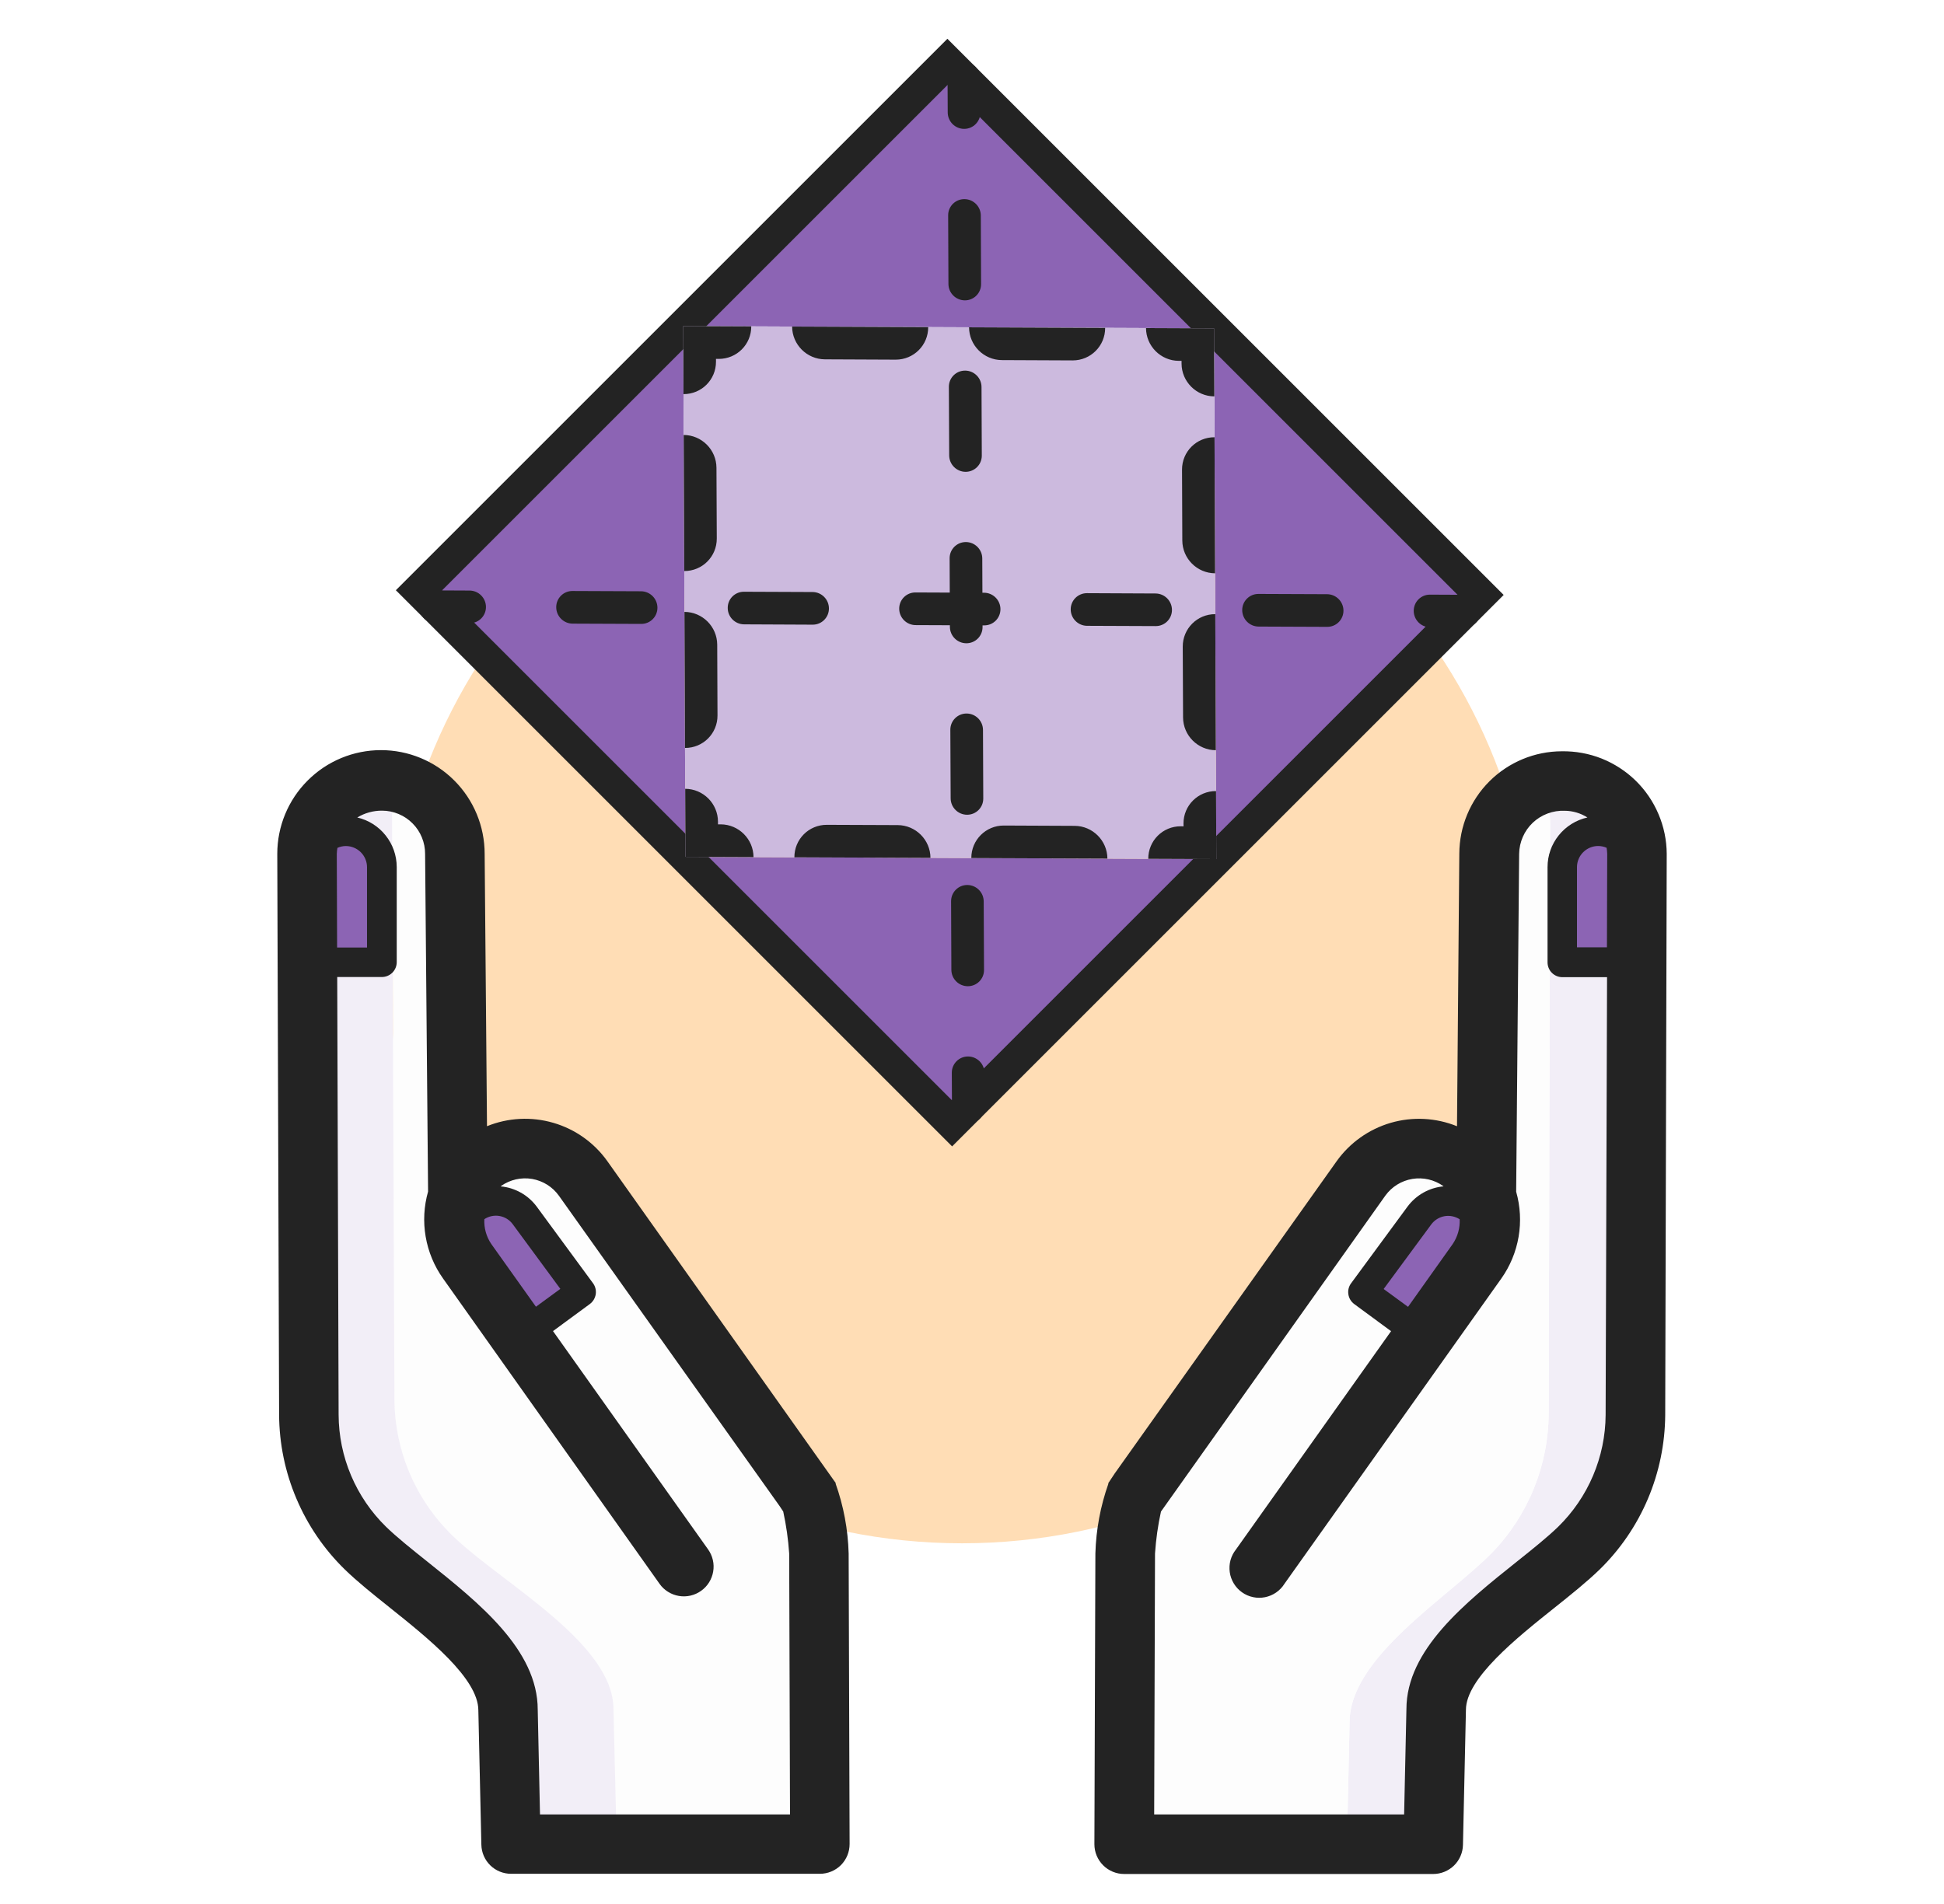
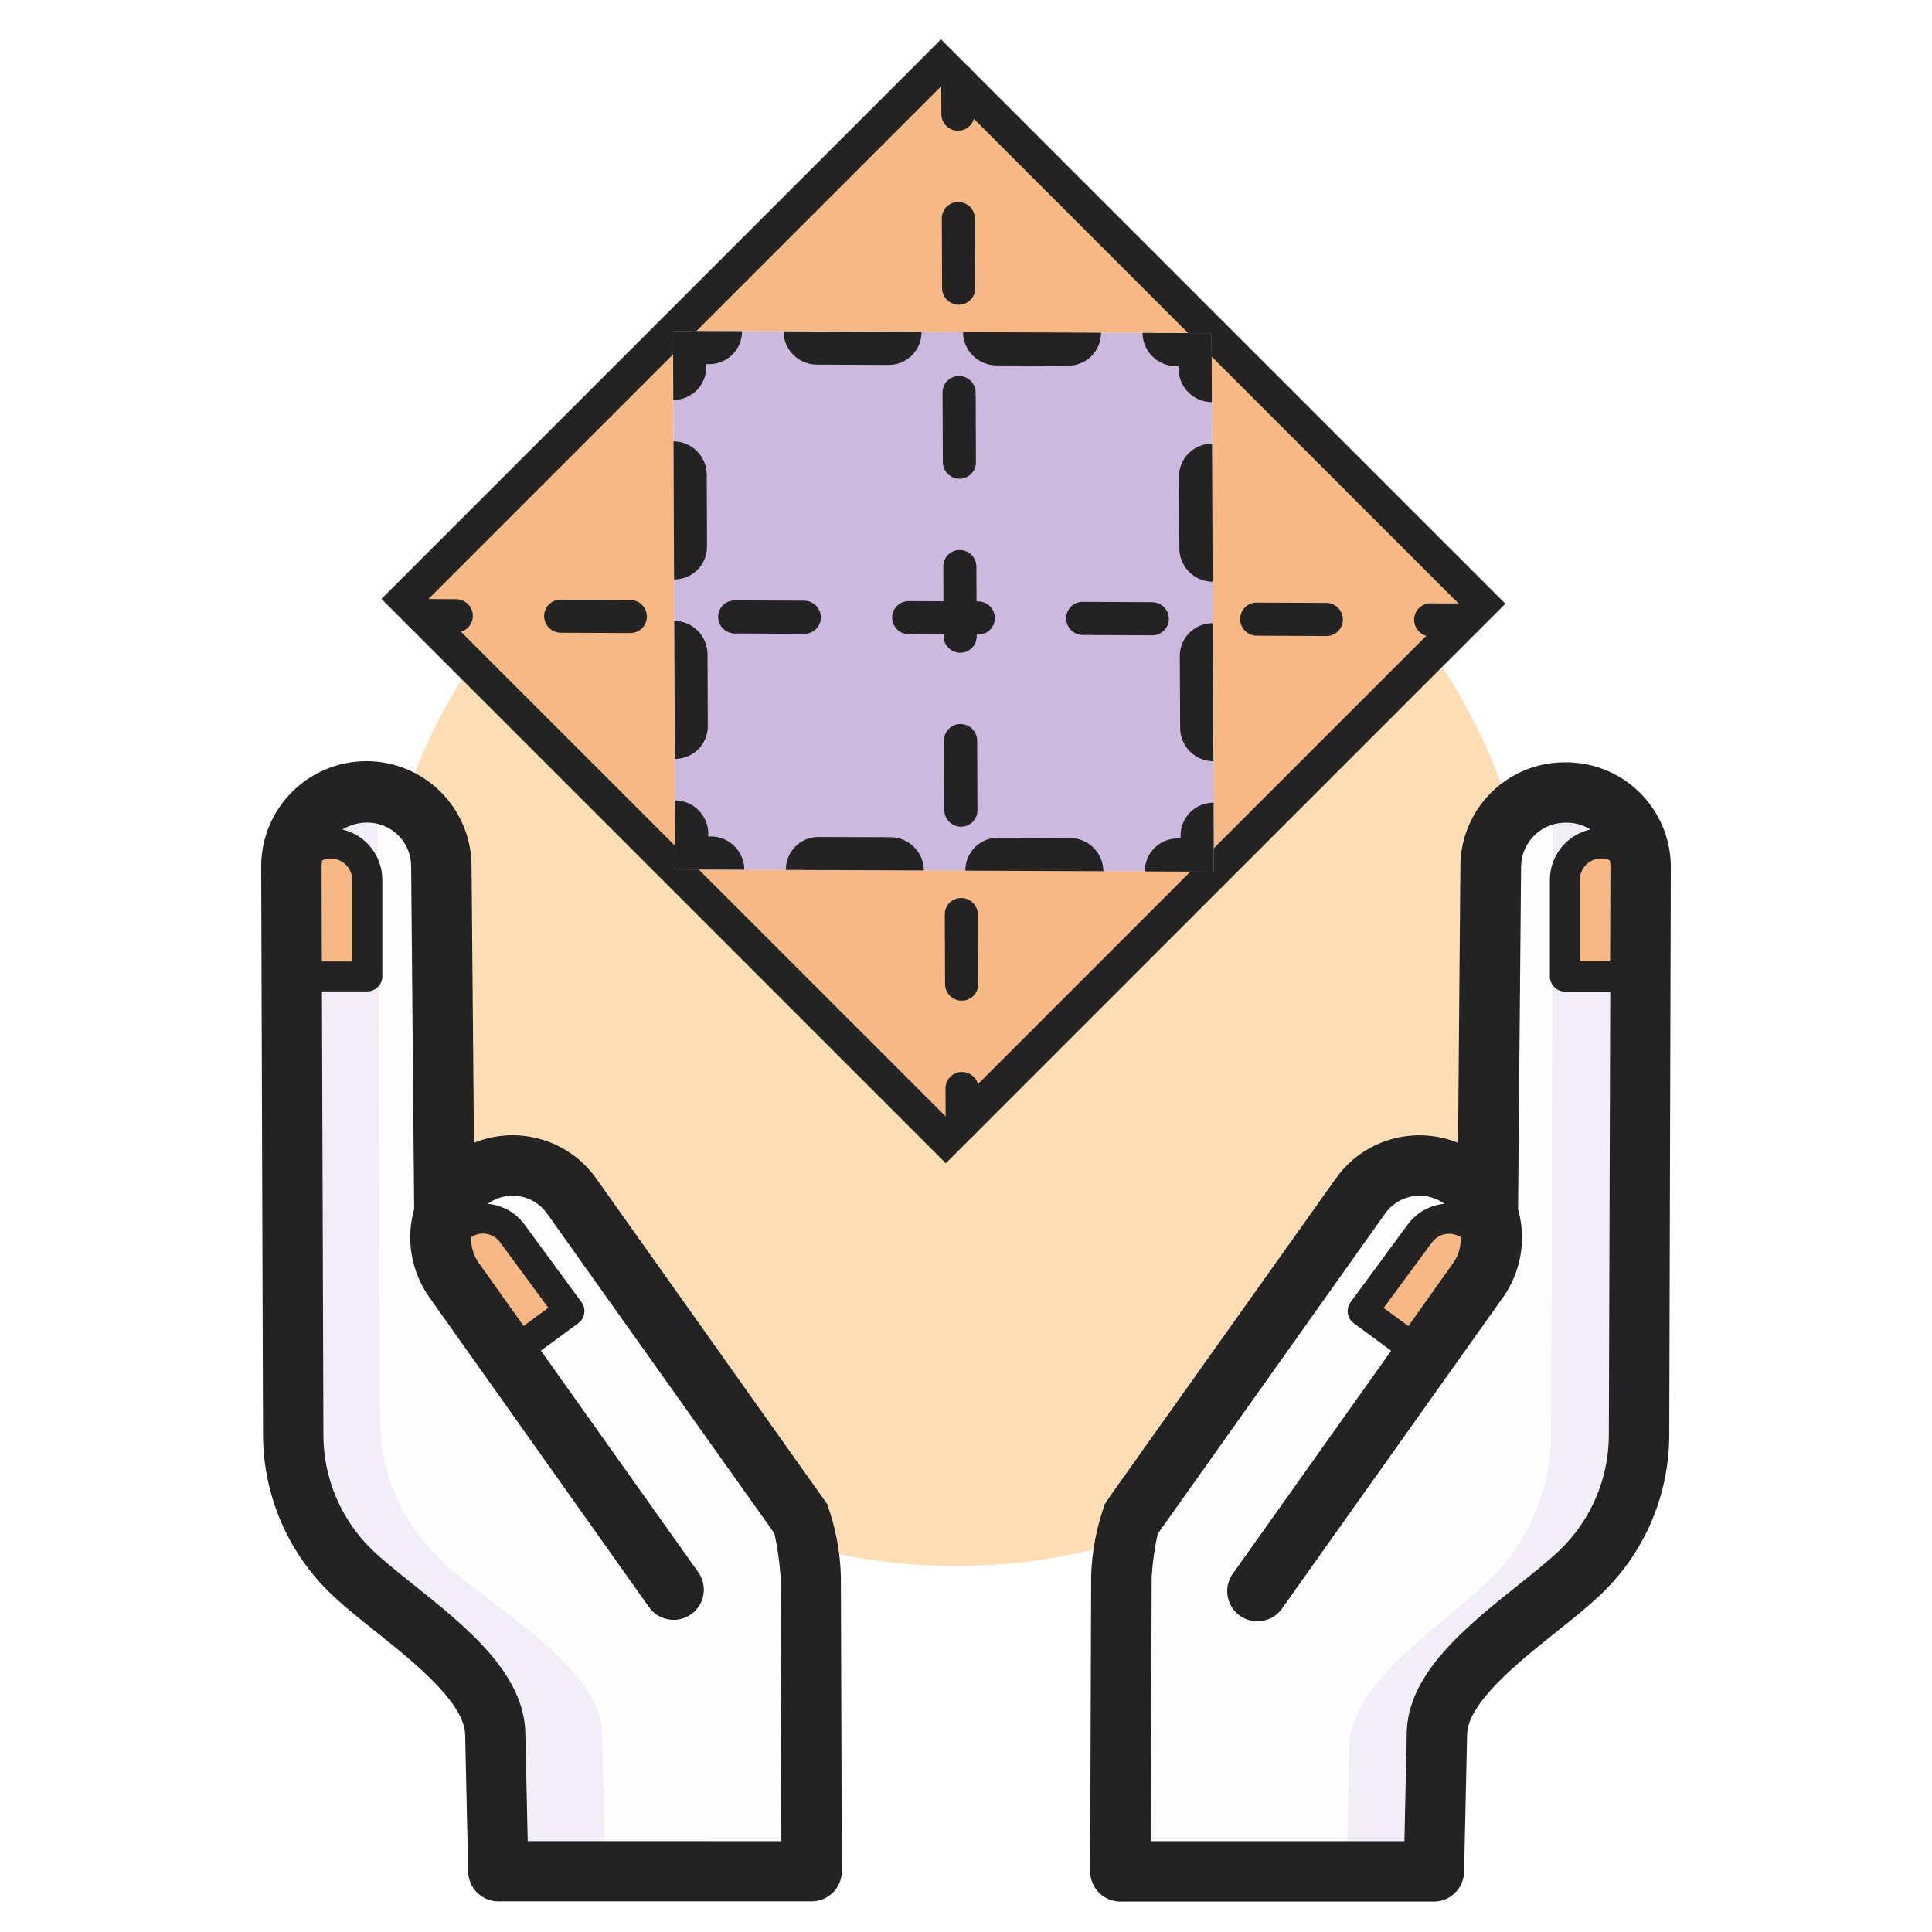
- <svg xmlns="http://www.w3.org/2000/svg" width="49" height="48" viewBox="0 0 49 48" fill="none">
-   <path d="M24.249 38.907C32.221 38.907 38.684 32.444 38.684 24.472C38.684 16.5 32.221 10.037 24.249 10.037C16.276 10.037 9.813 16.5 9.813 24.472C9.813 32.444 16.276 38.907 24.249 38.907Z" fill="#FFDDB5" />
-   <path d="M41.263 21.525L41.218 35.67C41.215 36.297 41.087 36.916 40.843 37.493C40.598 38.07 40.241 38.592 39.792 39.03C38.675 40.117 36.193 41.542 36.193 43.102L36.125 46.492H33.95L34.017 43.417C34.017 41.775 36.492 40.282 37.61 39.142C38.523 38.196 39.034 36.933 39.035 35.617L39.072 20.767C39.074 20.453 39.002 20.142 38.862 19.86L38.84 19.77C39.01 19.716 39.187 19.688 39.365 19.688H39.432C39.673 19.688 39.912 19.736 40.134 19.828C40.356 19.921 40.558 20.057 40.728 20.227C40.898 20.398 41.033 20.6 41.124 20.823C41.216 21.046 41.263 21.284 41.263 21.525ZM41.188 24.255V21.863C41.188 21.622 41.092 21.391 40.922 21.221C40.752 21.051 40.521 20.955 40.28 20.955C40.039 20.955 39.809 21.051 39.638 21.221C39.468 21.391 39.373 21.622 39.373 21.863V24.255H41.188Z" fill="#F2EEF7" />
-   <path d="M41.188 21.863V24.255H39.373V21.863C39.373 21.622 39.468 21.391 39.638 21.221C39.809 21.051 40.039 20.955 40.28 20.955C40.521 20.955 40.752 21.051 40.922 21.221C41.092 21.391 41.188 21.622 41.188 21.863Z" fill="#8C64B4" />
-   <path d="M37.438 30.12L37.46 30.113L37.535 21.525C37.536 21.131 37.664 20.748 37.899 20.433C38.133 20.117 38.463 19.884 38.84 19.77L38.862 19.86C39.002 20.142 39.074 20.453 39.072 20.767L39.035 35.617C39.034 36.933 38.523 38.196 37.61 39.142C36.492 40.282 34.017 41.775 34.017 43.417L33.95 46.492H28.332L28.355 39.165C28.384 38.708 28.451 38.253 28.558 37.807L28.723 37.56L34.303 29.707C34.581 29.322 35 29.061 35.469 28.983C35.938 28.904 36.419 29.014 36.807 29.288C37.099 29.493 37.319 29.784 37.438 30.12ZM37.235 31.718C37.35 31.563 37.413 31.377 37.415 31.185C37.413 31.042 37.379 30.901 37.314 30.773C37.249 30.646 37.155 30.535 37.04 30.45C36.944 30.379 36.835 30.327 36.72 30.298C36.604 30.27 36.483 30.264 36.365 30.282C36.248 30.3 36.134 30.342 36.032 30.404C35.931 30.466 35.842 30.548 35.773 30.645L34.355 32.572L35.818 33.653L37.235 31.718Z" fill="#FDFDFD" />
-   <path d="M37.415 31.185C37.413 31.377 37.35 31.563 37.235 31.718L35.818 33.653L34.355 32.572L35.773 30.645C35.842 30.548 35.931 30.466 36.032 30.404C36.134 30.342 36.248 30.3 36.365 30.282C36.483 30.264 36.604 30.27 36.72 30.298C36.835 30.327 36.944 30.379 37.04 30.45C37.155 30.535 37.249 30.646 37.314 30.773C37.379 30.901 37.413 31.042 37.415 31.185Z" fill="#8C64B4" />
-   <path d="M11.562 30.12C11.681 29.784 11.901 29.492 12.193 29.287C12.581 29.014 13.062 28.904 13.531 28.983C14 29.061 14.419 29.322 14.697 29.707L20.277 37.56L20.442 37.807C20.549 38.253 20.616 38.708 20.645 39.165L20.668 46.492H15.545L15.463 43.087C15.463 41.445 12.732 39.952 11.502 38.805C11.014 38.356 10.623 37.812 10.355 37.205C10.086 36.599 9.946 35.943 9.943 35.28L9.883 20.43C9.884 20.19 9.933 19.953 10.025 19.732C10.432 19.825 10.796 20.052 11.058 20.378C11.319 20.703 11.463 21.107 11.465 21.525L11.54 30.112L11.562 30.12ZM14.645 32.572L13.227 30.645C13.158 30.548 13.069 30.466 12.967 30.404C12.866 30.342 12.752 30.3 12.635 30.282C12.517 30.264 12.396 30.269 12.28 30.298C12.165 30.327 12.056 30.379 11.96 30.45C11.845 30.535 11.751 30.646 11.686 30.773C11.621 30.901 11.587 31.042 11.585 31.185C11.587 31.377 11.65 31.563 11.765 31.717L13.182 33.652L14.645 32.572Z" fill="#FDFDFD" />
-   <path d="M15.463 43.087L15.545 46.492H12.875L12.807 43.102C12.807 41.542 10.325 40.117 9.207 39.03C8.759 38.592 8.402 38.07 8.157 37.493C7.913 36.916 7.785 36.297 7.782 35.67L7.737 21.525C7.737 21.284 7.784 21.046 7.876 20.823C7.967 20.6 8.102 20.398 8.272 20.227C8.442 20.057 8.644 19.921 8.866 19.828C9.088 19.736 9.327 19.688 9.567 19.688H9.635C9.766 19.687 9.897 19.702 10.025 19.733C9.933 19.953 9.884 20.19 9.882 20.43L9.942 35.28C9.946 35.943 10.086 36.599 10.354 37.205C10.623 37.812 11.014 38.356 11.502 38.805C12.732 39.953 15.463 41.445 15.463 43.087ZM9.627 24.255V21.863C9.627 21.622 9.532 21.391 9.362 21.221C9.191 21.051 8.961 20.955 8.72 20.955C8.479 20.955 8.248 21.051 8.078 21.221C7.908 21.391 7.812 21.622 7.812 21.863V24.255H9.627Z" fill="#F2EEF7" />
-   <path d="M13.227 30.645L14.645 32.573L13.182 33.653L11.765 31.718C11.65 31.564 11.587 31.377 11.585 31.185C11.587 31.042 11.621 30.901 11.686 30.774C11.751 30.646 11.845 30.535 11.96 30.45C12.056 30.379 12.165 30.327 12.28 30.298C12.396 30.27 12.517 30.264 12.635 30.282C12.752 30.3 12.866 30.342 12.967 30.404C13.069 30.466 13.158 30.548 13.227 30.645ZM9.627 21.863V24.255H7.812V21.863C7.812 21.622 7.908 21.391 8.078 21.221C8.248 21.051 8.479 20.955 8.72 20.955C8.961 20.955 9.192 21.051 9.362 21.221C9.532 21.391 9.627 21.622 9.627 21.863Z" fill="#8C64B4" />
-   <path d="M39.368 18.94C38.684 18.941 38.028 19.213 37.543 19.696C37.059 20.179 36.786 20.835 36.783 21.519L36.725 28.393C36.193 28.177 35.605 28.147 35.054 28.307C34.503 28.468 34.023 28.809 33.69 29.276L28.094 37.151L27.932 37.396L27.939 37.401C27.738 37.968 27.627 38.562 27.61 39.163L27.585 46.494C27.585 46.693 27.665 46.884 27.805 47.024C27.946 47.165 28.137 47.244 28.335 47.244H36.125C36.321 47.244 36.509 47.167 36.65 47.03C36.79 46.893 36.871 46.706 36.875 46.51L36.95 43.105C36.95 42.313 38.235 41.288 39.172 40.54C39.599 40.2 40.002 39.877 40.323 39.565C40.841 39.058 41.254 38.453 41.537 37.785C41.82 37.117 41.968 36.399 41.973 35.674L42.011 21.525C42.009 21.181 41.939 20.841 41.804 20.525C41.67 20.208 41.475 19.922 41.229 19.681C40.983 19.441 40.692 19.252 40.373 19.124C40.053 18.997 39.712 18.935 39.368 18.94ZM40.282 21.328C40.356 21.328 40.429 21.343 40.496 21.373C40.504 21.423 40.509 21.473 40.511 21.523L40.504 23.882H39.749V21.857C39.75 21.716 39.807 21.582 39.907 21.483C40.007 21.384 40.142 21.328 40.282 21.328ZM36.792 30.738C36.803 30.96 36.741 31.179 36.616 31.363L35.491 32.946L34.876 32.496L36.076 30.868C36.157 30.759 36.276 30.685 36.408 30.661C36.541 30.637 36.678 30.665 36.792 30.738ZM39.275 38.49C39.007 38.751 38.633 39.05 38.236 39.367C36.931 40.409 35.45 41.59 35.45 43.088L35.392 45.743H29.092L29.113 39.163C29.137 38.807 29.187 38.454 29.263 38.107L34.918 30.143C35.08 29.918 35.324 29.767 35.598 29.721C35.871 29.676 36.151 29.74 36.377 29.9L36.385 29.908C36.206 29.925 36.033 29.979 35.876 30.067C35.719 30.156 35.583 30.276 35.476 30.421L34.056 32.351C34.026 32.391 34.005 32.436 33.993 32.484C33.981 32.532 33.979 32.581 33.987 32.63C33.994 32.679 34.011 32.726 34.036 32.768C34.062 32.81 34.096 32.847 34.135 32.876L35.063 33.559L31.154 39.062C31.09 39.142 31.043 39.234 31.016 39.332C30.989 39.431 30.983 39.534 30.997 39.635C31.011 39.736 31.046 39.833 31.099 39.92C31.152 40.008 31.222 40.083 31.305 40.142C31.389 40.202 31.483 40.243 31.583 40.264C31.683 40.286 31.786 40.286 31.886 40.266C31.986 40.246 32.081 40.206 32.165 40.148C32.249 40.09 32.321 40.016 32.375 39.929L37.841 32.233C38.063 31.92 38.212 31.56 38.277 31.181C38.342 30.802 38.321 30.413 38.216 30.043L38.291 21.526C38.293 21.378 38.325 21.233 38.384 21.098C38.443 20.963 38.529 20.841 38.636 20.74C38.743 20.639 38.87 20.56 39.008 20.509C39.146 20.457 39.293 20.434 39.44 20.44C39.643 20.441 39.841 20.5 40.012 20.609C39.727 20.672 39.473 20.831 39.29 21.058C39.107 21.285 39.007 21.568 39.007 21.86V24.26C39.007 24.36 39.046 24.455 39.116 24.525C39.187 24.596 39.282 24.635 39.382 24.635H40.507L40.471 35.671C40.468 36.197 40.36 36.717 40.155 37.2C39.95 37.684 39.651 38.122 39.275 38.49ZM21.061 37.398L21.069 37.393L15.312 29.278C14.98 28.81 14.499 28.467 13.948 28.307C13.396 28.146 12.807 28.176 12.275 28.392L12.216 21.525C12.216 20.832 11.941 20.167 11.451 19.677C10.961 19.186 10.296 18.911 9.603 18.911C8.91 18.911 8.245 19.186 7.755 19.677C7.264 20.167 6.989 20.832 6.989 21.525L7.035 35.669C7.039 36.395 7.187 37.112 7.471 37.78C7.754 38.448 8.166 39.053 8.685 39.561C9.006 39.874 9.409 40.196 9.835 40.536C10.773 41.286 12.057 42.309 12.057 43.117L12.133 46.506C12.137 46.702 12.218 46.889 12.358 47.026C12.498 47.163 12.686 47.239 12.883 47.239H20.665C20.864 47.239 21.055 47.16 21.196 47.02C21.336 46.879 21.415 46.688 21.415 46.489L21.391 39.161C21.374 38.56 21.263 37.965 21.061 37.398ZM12.383 31.361C12.258 31.177 12.197 30.958 12.208 30.736C12.321 30.661 12.459 30.632 12.592 30.656C12.726 30.68 12.845 30.754 12.925 30.864L14.124 32.493L13.509 32.943L12.383 31.361ZM8.489 21.525C8.491 21.475 8.496 21.424 8.505 21.375C8.572 21.345 8.644 21.329 8.718 21.329C8.859 21.329 8.994 21.386 9.094 21.485C9.194 21.585 9.251 21.72 9.251 21.862V23.887H8.497L8.489 21.525ZM13.611 45.742L13.554 43.104C13.554 41.59 12.073 40.408 10.768 39.366C10.371 39.049 9.997 38.75 9.729 38.489C9.353 38.121 9.054 37.682 8.849 37.198C8.644 36.714 8.537 36.194 8.535 35.668L8.5 24.631H9.625C9.724 24.631 9.819 24.592 9.89 24.521C9.96 24.451 10 24.356 10 24.256V21.856C9.999 21.567 9.9 21.286 9.719 21.06C9.539 20.833 9.287 20.674 9.005 20.609C9.194 20.495 9.41 20.435 9.631 20.437C9.773 20.437 9.915 20.466 10.047 20.521C10.179 20.576 10.298 20.656 10.399 20.758C10.5 20.859 10.58 20.98 10.634 21.112C10.688 21.244 10.716 21.386 10.715 21.529L10.79 30.04C10.685 30.409 10.664 30.798 10.729 31.176C10.794 31.555 10.943 31.915 11.165 32.228L16.625 39.929C16.682 40.01 16.754 40.078 16.838 40.13C16.921 40.182 17.014 40.218 17.111 40.234C17.208 40.251 17.308 40.248 17.404 40.226C17.5 40.204 17.591 40.163 17.671 40.106C17.751 40.05 17.82 39.977 17.872 39.894C17.924 39.81 17.96 39.717 17.976 39.62C17.993 39.523 17.99 39.424 17.968 39.328C17.946 39.232 17.905 39.141 17.848 39.061L13.939 33.557L14.867 32.875C14.907 32.845 14.94 32.809 14.966 32.766C14.991 32.724 15.008 32.677 15.016 32.629C15.023 32.58 15.021 32.53 15.009 32.482C14.997 32.434 14.976 32.389 14.947 32.35L13.529 30.42C13.422 30.276 13.286 30.155 13.129 30.067C12.973 29.98 12.8 29.925 12.621 29.909C12.621 29.909 12.627 29.901 12.631 29.898C12.858 29.739 13.138 29.675 13.411 29.721C13.684 29.768 13.927 29.92 14.088 30.145L19.656 37.976L19.742 38.107C19.818 38.455 19.868 38.809 19.892 39.165L19.913 45.743L13.611 45.742Z" fill="#232323" />
-   <path fill-rule="evenodd" clip-rule="evenodd" d="M30.601 8.278L23.883 1.56L17.221 8.221L10.56 14.883L17.278 21.601L23.997 28.319L30.658 21.658L37.319 14.996L30.601 8.278ZM30.601 8.278L17.221 8.221L17.278 21.601L30.658 21.658L30.601 8.278Z" fill="#8C64B4" />
-   <path fill-rule="evenodd" clip-rule="evenodd" d="M23.88 0.978L37.901 14.999L23.999 28.901L9.978 14.88L23.88 0.978ZM23.885 2.141L11.141 14.885L23.994 27.738L36.738 14.994L23.885 2.141Z" fill="#232323" />
-   <path d="M30.601 8.278L30.658 21.658L17.278 21.601L17.221 8.221L30.601 8.278Z" fill="#CCBADE" />
-   <path fill-rule="evenodd" clip-rule="evenodd" d="M30.601 8.278L28.886 8.271C28.888 8.725 29.258 9.095 29.712 9.097L29.782 9.097L29.782 9.167C29.784 9.621 30.154 9.991 30.608 9.993L30.601 8.278ZM30.613 11.023C30.158 11.021 29.791 11.388 29.794 11.842L29.801 13.627C29.803 14.081 30.173 14.451 30.627 14.453L30.613 11.023ZM30.632 15.483C30.177 15.481 29.811 15.848 29.812 16.302L29.82 18.087C29.822 18.541 30.192 18.911 30.646 18.913L30.632 15.483ZM30.651 19.943C30.196 19.941 29.829 20.308 29.831 20.762L29.832 20.832L29.762 20.831C29.308 20.829 28.941 21.196 28.943 21.651L30.658 21.658L30.651 19.943ZM27.913 21.646C27.911 21.192 27.541 20.822 27.087 20.82L25.302 20.812C24.848 20.811 24.481 21.177 24.483 21.632L27.913 21.646ZM23.453 21.627C23.451 21.173 23.081 20.803 22.627 20.801L20.843 20.794C20.388 20.791 20.021 21.158 20.023 21.613L23.453 21.627ZM18.993 21.608C18.991 21.154 18.621 20.784 18.166 20.782L18.097 20.782L18.097 20.712C18.095 20.258 17.725 19.888 17.271 19.886L17.278 21.601L18.993 21.608ZM17.266 18.856C17.721 18.858 18.087 18.491 18.085 18.037L18.078 16.253C18.076 15.798 17.706 15.428 17.252 15.426L17.266 18.856ZM17.247 14.396C17.702 14.398 18.069 14.031 18.067 13.576L18.059 11.793C18.057 11.338 17.687 10.968 17.233 10.966L17.247 14.396ZM17.228 9.936C17.683 9.938 18.049 9.571 18.047 9.117L18.047 9.047L18.116 9.048C18.571 9.049 18.938 8.683 18.936 8.228L17.221 8.221L17.228 9.936ZM19.966 8.233C19.968 8.687 20.338 9.057 20.793 9.059L22.576 9.067C23.031 9.068 23.398 8.702 23.396 8.247L19.966 8.233ZM24.426 8.252C24.428 8.706 24.798 9.076 25.253 9.078L27.037 9.086C27.491 9.087 27.858 8.721 27.856 8.266L24.426 8.252Z" fill="#232323" />
-   <path fill-rule="evenodd" clip-rule="evenodd" d="M24.294 1.561C24.521 1.562 24.706 1.747 24.707 1.975L24.711 2.839C24.712 3.066 24.528 3.25 24.301 3.249C24.074 3.248 23.889 3.063 23.888 2.836L23.884 1.971C23.883 1.744 24.067 1.561 24.294 1.561ZM24.309 5.02C24.536 5.021 24.721 5.206 24.722 5.433L24.729 7.162C24.73 7.389 24.547 7.573 24.32 7.572C24.092 7.571 23.907 7.386 23.906 7.159L23.899 5.429C23.898 5.202 24.081 5.019 24.309 5.02ZM24.327 9.343C24.554 9.344 24.739 9.529 24.74 9.756L24.747 11.485C24.748 11.712 24.565 11.895 24.338 11.895C24.111 11.893 23.926 11.709 23.925 11.481L23.917 9.752C23.916 9.525 24.1 9.342 24.327 9.343ZM24.345 13.665C24.573 13.666 24.758 13.851 24.759 14.079L24.766 15.808C24.767 16.035 24.584 16.218 24.356 16.217C24.129 16.216 23.944 16.031 23.943 15.804L23.936 14.075C23.935 13.848 24.118 13.665 24.345 13.665ZM24.364 17.988C24.591 17.989 24.776 18.174 24.777 18.401L24.784 20.131C24.785 20.358 24.602 20.541 24.375 20.54C24.148 20.539 23.963 20.354 23.962 20.127L23.954 18.398C23.953 18.171 24.137 17.987 24.364 17.988ZM24.382 22.311C24.609 22.312 24.794 22.497 24.795 22.724L24.803 24.453C24.804 24.681 24.62 24.864 24.393 24.863C24.166 24.862 23.981 24.677 23.98 24.45L23.973 22.721C23.972 22.494 24.155 22.31 24.382 22.311ZM24.401 26.634C24.628 26.635 24.813 26.82 24.814 27.047L24.817 27.912C24.818 28.139 24.635 28.322 24.408 28.321C24.181 28.32 23.996 28.135 23.995 27.908L23.991 27.044C23.99 26.817 24.174 26.633 24.401 26.634Z" fill="#232323" />
-   <path fill-rule="evenodd" clip-rule="evenodd" d="M37.321 15.408C37.322 15.635 37.139 15.819 36.912 15.818L36.047 15.814C35.82 15.813 35.635 15.628 35.634 15.401C35.633 15.174 35.816 14.99 36.044 14.991L36.908 14.995C37.135 14.996 37.32 15.181 37.321 15.408ZM33.863 15.393C33.864 15.62 33.681 15.804 33.453 15.803L31.724 15.796C31.497 15.794 31.312 15.61 31.311 15.382C31.31 15.155 31.494 14.972 31.721 14.973L33.45 14.98C33.677 14.981 33.862 15.166 33.863 15.393ZM29.54 15.375C29.541 15.602 29.358 15.785 29.13 15.784L27.401 15.777C27.174 15.776 26.989 15.591 26.988 15.364C26.987 15.137 27.171 14.953 27.398 14.954L29.127 14.962C29.354 14.963 29.539 15.148 29.54 15.375ZM25.217 15.356C25.218 15.584 25.035 15.767 24.808 15.766L23.078 15.759C22.851 15.758 22.666 15.573 22.665 15.346C22.664 15.118 22.848 14.935 23.075 14.936L24.804 14.943C25.031 14.944 25.216 15.129 25.217 15.356ZM20.894 15.338C20.895 15.565 20.712 15.749 20.485 15.748L18.756 15.74C18.528 15.739 18.343 15.554 18.343 15.327C18.341 15.1 18.525 14.917 18.752 14.918L20.481 14.925C20.708 14.926 20.893 15.111 20.894 15.338ZM16.571 15.32C16.572 15.547 16.389 15.73 16.162 15.729L14.433 15.722C14.206 15.721 14.021 15.536 14.02 15.309C14.019 15.082 14.202 14.898 14.429 14.899L16.158 14.906C16.386 14.908 16.57 15.092 16.571 15.32ZM12.249 15.301C12.25 15.528 12.066 15.712 11.839 15.711L10.974 15.707C10.747 15.706 10.562 15.521 10.561 15.294C10.56 15.067 10.744 14.883 10.971 14.884L11.835 14.888C12.063 14.889 12.248 15.074 12.249 15.301Z" fill="#232323" />
+ <svg xmlns="http://www.w3.org/2000/svg" width="48" height="48" viewBox="0 0 48 48" fill="none">
+   <path d="M23.749 38.907C31.721 38.907 38.184 32.444 38.184 24.471C38.184 16.499 31.721 10.036 23.749 10.036C15.776 10.036 9.313 16.499 9.313 24.471C9.313 32.444 15.776 38.907 23.749 38.907Z" fill="#FFDDB5" />
+   <path d="M40.763 21.525L40.718 35.67C40.715 36.297 40.587 36.916 40.343 37.493C40.098 38.07 39.741 38.592 39.293 39.03C38.175 40.117 35.693 41.542 35.693 43.102L35.625 46.492H33.45L33.518 43.417C33.518 41.775 35.993 40.282 37.11 39.142C38.023 38.196 38.534 36.933 38.535 35.617L38.573 20.767C38.574 20.453 38.502 20.142 38.363 19.86L38.34 19.77C38.51 19.716 38.687 19.688 38.865 19.688H38.933C39.173 19.688 39.412 19.736 39.634 19.828C39.856 19.921 40.058 20.057 40.228 20.227C40.398 20.398 40.533 20.6 40.624 20.823C40.716 21.046 40.763 21.284 40.763 21.525ZM40.688 24.255V21.863C40.688 21.622 40.592 21.391 40.422 21.221C40.252 21.051 40.021 20.955 39.78 20.955C39.539 20.955 39.309 21.051 39.139 21.221C38.968 21.391 38.873 21.622 38.873 21.863V24.255H40.688Z" fill="#F2EEF7" />
+   <path d="M40.688 21.863V24.255H38.873V21.863C38.873 21.622 38.968 21.391 39.138 21.221C39.309 21.051 39.539 20.955 39.78 20.955C40.021 20.955 40.252 21.051 40.422 21.221C40.592 21.391 40.688 21.622 40.688 21.863Z" fill="#F6B884" />
+   <path d="M36.938 30.119L36.96 30.112L37.035 21.524C37.036 21.131 37.164 20.748 37.399 20.432C37.633 20.116 37.963 19.884 38.34 19.77L38.362 19.86C38.502 20.142 38.574 20.452 38.572 20.767L38.535 35.617C38.534 36.932 38.023 38.196 37.11 39.142C35.992 40.282 33.517 41.775 33.517 43.417L33.45 46.492H27.832L27.855 39.164C27.884 38.707 27.951 38.253 28.058 37.807L28.223 37.559L33.803 29.707C34.081 29.321 34.5 29.061 34.969 28.982C35.438 28.904 35.919 29.013 36.307 29.287C36.599 29.492 36.819 29.783 36.938 30.119ZM36.735 31.717C36.85 31.563 36.913 31.377 36.915 31.184C36.913 31.041 36.879 30.901 36.814 30.773C36.749 30.645 36.655 30.535 36.54 30.45C36.444 30.378 36.335 30.327 36.22 30.298C36.104 30.269 35.983 30.264 35.865 30.282C35.748 30.3 35.634 30.341 35.532 30.404C35.431 30.466 35.342 30.548 35.273 30.645L33.855 32.572L35.318 33.652L36.735 31.717Z" fill="#FDFDFD" />
+   <path d="M36.915 31.185C36.913 31.377 36.85 31.563 36.735 31.717L35.318 33.652L33.855 32.572L35.273 30.645C35.342 30.548 35.431 30.466 35.532 30.404C35.634 30.341 35.748 30.3 35.865 30.282C35.983 30.264 36.104 30.269 36.22 30.298C36.335 30.327 36.444 30.378 36.54 30.45C36.655 30.535 36.749 30.646 36.814 30.773C36.879 30.901 36.913 31.042 36.915 31.185Z" fill="#F6B884" />
+   <path d="M11.062 30.12C11.181 29.784 11.401 29.492 11.692 29.287C12.081 29.014 12.562 28.904 13.031 28.983C13.5 29.061 13.919 29.322 14.197 29.707L19.777 37.56L19.942 37.807C20.049 38.253 20.116 38.708 20.145 39.165L20.167 46.492H15.045L14.962 43.087C14.962 41.445 12.232 39.952 11.002 38.805C10.514 38.356 10.123 37.812 9.854 37.205C9.586 36.599 9.446 35.943 9.442 35.28L9.382 20.43C9.384 20.19 9.432 19.953 9.525 19.732C9.932 19.825 10.296 20.052 10.557 20.378C10.819 20.703 10.963 21.107 10.965 21.525L11.04 30.112L11.062 30.12ZM14.145 32.572L12.727 30.645C12.658 30.548 12.569 30.466 12.467 30.404C12.366 30.342 12.252 30.3 12.134 30.282C12.016 30.264 11.896 30.269 11.78 30.298C11.664 30.327 11.556 30.379 11.46 30.45C11.345 30.535 11.251 30.646 11.186 30.773C11.121 30.901 11.086 31.042 11.085 31.185C11.087 31.377 11.15 31.563 11.265 31.717L12.682 33.652L14.145 32.572Z" fill="#FDFDFD" />
+   <path d="M14.962 43.087L15.045 46.492H12.375L12.307 43.102C12.307 41.542 9.825 40.117 8.707 39.03C8.259 38.592 7.902 38.07 7.657 37.493C7.413 36.916 7.285 36.297 7.282 35.67L7.237 21.525C7.237 21.284 7.284 21.046 7.375 20.823C7.467 20.6 7.602 20.398 7.772 20.227C7.942 20.057 8.144 19.921 8.366 19.828C8.588 19.736 8.826 19.688 9.067 19.688H9.135C9.266 19.687 9.397 19.702 9.525 19.733C9.432 19.953 9.384 20.19 9.382 20.43L9.442 35.28C9.446 35.943 9.586 36.599 9.854 37.205C10.123 37.812 10.514 38.356 11.002 38.805C12.232 39.953 14.962 41.445 14.962 43.087ZM9.127 24.255V21.863C9.127 21.622 9.032 21.391 8.862 21.221C8.691 21.051 8.46 20.955 8.22 20.955C7.979 20.955 7.748 21.051 7.578 21.221C7.408 21.391 7.312 21.622 7.312 21.863V24.255H9.127Z" fill="#F2EEF7" />
+   <path d="M12.727 30.645L14.145 32.573L12.682 33.653L11.265 31.718C11.15 31.564 11.087 31.377 11.085 31.185C11.087 31.042 11.121 30.901 11.186 30.774C11.251 30.646 11.345 30.535 11.46 30.45C11.556 30.379 11.665 30.327 11.78 30.298C11.896 30.27 12.017 30.264 12.135 30.282C12.252 30.3 12.366 30.342 12.467 30.404C12.569 30.466 12.658 30.548 12.727 30.645ZM9.127 21.863V24.255H7.312V21.863C7.312 21.622 7.408 21.391 7.578 21.221C7.748 21.051 7.979 20.955 8.22 20.955C8.461 20.955 8.692 21.051 8.862 21.221C9.032 21.391 9.127 21.622 9.127 21.863Z" fill="#F6B884" />
+   <path d="M38.868 18.94C38.184 18.941 37.527 19.213 37.043 19.696C36.559 20.179 36.285 20.835 36.283 21.519L36.225 28.393C35.693 28.177 35.105 28.147 34.554 28.307C34.003 28.468 33.522 28.809 33.19 29.276L27.594 37.151L27.432 37.396L27.439 37.401C27.238 37.968 27.126 38.562 27.109 39.163L27.085 46.494C27.085 46.693 27.164 46.884 27.305 47.024C27.446 47.165 27.636 47.244 27.835 47.244H35.625C35.821 47.244 36.009 47.167 36.149 47.03C36.289 46.893 36.37 46.706 36.375 46.51L36.45 43.105C36.45 42.313 37.734 41.288 38.672 40.54C39.099 40.2 39.502 39.877 39.822 39.565C40.341 39.058 40.754 38.453 41.037 37.785C41.32 37.117 41.468 36.399 41.472 35.674L41.511 21.525C41.509 21.181 41.438 20.841 41.304 20.525C41.17 20.208 40.974 19.922 40.728 19.681C40.483 19.441 40.192 19.252 39.872 19.124C39.553 18.997 39.212 18.935 38.868 18.94ZM39.782 21.328C39.856 21.328 39.928 21.343 39.996 21.373C40.004 21.423 40.009 21.473 40.011 21.523L40.003 23.882H39.249V21.857C39.25 21.716 39.307 21.582 39.407 21.483C39.506 21.384 39.641 21.328 39.782 21.328ZM36.291 30.738C36.302 30.96 36.241 31.179 36.116 31.363L34.991 32.946L34.376 32.496L35.576 30.868C35.657 30.759 35.775 30.685 35.908 30.661C36.041 30.637 36.178 30.665 36.291 30.738ZM38.775 38.49C38.507 38.751 38.133 39.05 37.736 39.367C36.43 40.409 34.95 41.59 34.95 43.088L34.892 45.743H28.592L28.613 39.163C28.637 38.807 28.687 38.454 28.763 38.107L34.418 30.143C34.58 29.918 34.824 29.767 35.097 29.721C35.371 29.676 35.651 29.74 35.877 29.9L35.885 29.908C35.706 29.925 35.532 29.979 35.376 30.067C35.219 30.156 35.083 30.276 34.976 30.421L33.556 32.351C33.526 32.391 33.505 32.436 33.493 32.484C33.481 32.532 33.479 32.581 33.486 32.63C33.494 32.679 33.511 32.726 33.536 32.768C33.562 32.81 33.595 32.847 33.635 32.876L34.563 33.559L30.654 39.062C30.59 39.142 30.543 39.234 30.516 39.332C30.489 39.431 30.482 39.534 30.497 39.635C30.511 39.736 30.545 39.833 30.598 39.92C30.651 40.008 30.722 40.083 30.805 40.142C30.888 40.202 30.983 40.243 31.083 40.264C31.183 40.286 31.286 40.286 31.386 40.266C31.486 40.246 31.581 40.206 31.665 40.148C31.749 40.09 31.82 40.016 31.875 39.929L37.341 32.233C37.563 31.92 37.712 31.56 37.777 31.181C37.842 30.802 37.821 30.413 37.716 30.043L37.791 21.526C37.793 21.378 37.825 21.233 37.884 21.098C37.943 20.963 38.029 20.841 38.136 20.74C38.243 20.639 38.369 20.56 38.508 20.509C38.645 20.457 38.792 20.434 38.94 20.44C39.143 20.441 39.341 20.5 39.512 20.609C39.227 20.672 38.972 20.831 38.79 21.058C38.607 21.285 38.507 21.568 38.506 21.86V24.26C38.506 24.36 38.546 24.455 38.616 24.525C38.686 24.596 38.782 24.635 38.881 24.635H40.006L39.971 35.671C39.968 36.197 39.86 36.717 39.655 37.2C39.45 37.684 39.15 38.122 38.775 38.49ZM20.561 37.398L20.569 37.393L14.812 29.278C14.48 28.81 13.999 28.467 13.447 28.307C12.896 28.146 12.307 28.176 11.775 28.392L11.716 21.525C11.716 20.832 11.441 20.167 10.951 19.677C10.46 19.186 9.796 18.911 9.103 18.911C8.409 18.911 7.744 19.186 7.254 19.677C6.764 20.167 6.489 20.832 6.489 21.525L6.535 35.669C6.539 36.395 6.687 37.112 6.97 37.78C7.253 38.448 7.666 39.053 8.185 39.561C8.506 39.874 8.908 40.196 9.335 40.536C10.273 41.286 11.557 42.309 11.557 43.117L11.632 46.506C11.637 46.702 11.717 46.889 11.858 47.026C11.998 47.163 12.186 47.239 12.382 47.239H20.165C20.364 47.239 20.555 47.16 20.695 47.02C20.836 46.879 20.915 46.688 20.915 46.489L20.891 39.161C20.874 38.56 20.763 37.965 20.561 37.398ZM11.883 31.361C11.758 31.177 11.697 30.958 11.708 30.736C11.821 30.661 11.958 30.632 12.092 30.656C12.225 30.68 12.345 30.754 12.424 30.864L13.624 32.493L13.009 32.943L11.883 31.361ZM7.989 21.525C7.99 21.475 7.996 21.424 8.005 21.375C8.071 21.345 8.144 21.329 8.218 21.329C8.359 21.329 8.494 21.386 8.594 21.485C8.694 21.585 8.75 21.72 8.751 21.862V23.887H7.996L7.989 21.525ZM13.111 45.742L13.053 43.104C13.053 41.59 11.573 40.408 10.267 39.366C9.871 39.049 9.496 38.75 9.229 38.489C8.853 38.121 8.554 37.682 8.349 37.198C8.144 36.714 8.037 36.194 8.035 35.668L7.999 24.631H9.124C9.224 24.631 9.319 24.592 9.389 24.521C9.46 24.451 9.499 24.356 9.499 24.256V21.856C9.498 21.567 9.4 21.286 9.219 21.06C9.039 20.833 8.787 20.674 8.505 20.609C8.693 20.495 8.91 20.435 9.13 20.437C9.273 20.437 9.415 20.466 9.547 20.521C9.678 20.576 9.798 20.656 9.899 20.758C10 20.859 10.079 20.98 10.134 21.112C10.188 21.244 10.215 21.386 10.215 21.529L10.29 30.04C10.185 30.409 10.164 30.798 10.229 31.176C10.294 31.555 10.443 31.915 10.665 32.228L16.125 39.929C16.182 40.01 16.254 40.078 16.337 40.13C16.421 40.182 16.514 40.218 16.611 40.234C16.708 40.251 16.808 40.248 16.904 40.226C17 40.204 17.09 40.163 17.171 40.106C17.251 40.05 17.319 39.977 17.372 39.894C17.424 39.81 17.459 39.717 17.476 39.62C17.492 39.523 17.49 39.424 17.468 39.328C17.446 39.232 17.405 39.141 17.348 39.061L13.439 33.557L14.367 32.875C14.406 32.845 14.44 32.809 14.466 32.766C14.491 32.724 14.508 32.677 14.515 32.629C14.523 32.58 14.521 32.53 14.509 32.482C14.497 32.434 14.476 32.389 14.446 32.35L13.029 30.42C12.922 30.276 12.786 30.155 12.629 30.067C12.473 29.98 12.299 29.925 12.12 29.909C12.12 29.909 12.127 29.901 12.131 29.898C12.357 29.739 12.637 29.675 12.91 29.721C13.183 29.768 13.427 29.92 13.588 30.145L19.155 37.976L19.242 38.107C19.318 38.455 19.368 38.809 19.392 39.165L19.413 45.743L13.111 45.742Z" fill="#232323" />
+   <path fill-rule="evenodd" clip-rule="evenodd" d="M30.101 8.278L23.382 1.56L16.721 8.221L10.059 14.883L16.778 21.601L23.496 28.319L30.158 21.658L36.819 14.996L30.101 8.278ZM30.101 8.278L16.721 8.221L16.778 21.601L30.158 21.658L30.101 8.278Z" fill="#F6B884" />
+   <path fill-rule="evenodd" clip-rule="evenodd" d="M23.38 0.978L37.401 14.999L23.499 28.901L9.478 14.88L23.38 0.978ZM23.385 2.141L10.641 14.885L23.494 27.737L36.238 14.994L23.385 2.141Z" fill="#232323" />
+   <path d="M30.101 8.278L30.158 21.658L16.778 21.601L16.721 8.221L30.101 8.278Z" fill="#CCBADE" />
+   <path fill-rule="evenodd" clip-rule="evenodd" d="M30.101 8.278L28.386 8.271C28.388 8.725 28.758 9.095 29.212 9.097L29.282 9.097L29.282 9.167C29.284 9.621 29.654 9.991 30.108 9.993L30.101 8.278ZM30.113 11.023C29.658 11.021 29.291 11.388 29.293 11.842L29.301 13.627C29.303 14.081 29.673 14.451 30.127 14.453L30.113 11.023ZM30.131 15.483C29.677 15.481 29.31 15.848 29.312 16.302L29.32 18.087C29.322 18.541 29.692 18.911 30.146 18.913L30.131 15.483ZM30.151 19.943C29.696 19.941 29.329 20.308 29.331 20.762L29.332 20.832L29.262 20.831C28.808 20.829 28.441 21.196 28.443 21.651L30.158 21.658L30.151 19.943ZM27.413 21.646C27.411 21.192 27.041 20.822 26.586 20.82L24.802 20.812C24.348 20.811 23.981 21.177 23.983 21.632L27.413 21.646ZM22.953 21.627C22.951 21.173 22.581 20.803 22.126 20.801L20.342 20.794C19.888 20.791 19.521 21.158 19.523 21.613L22.953 21.627ZM18.492 21.608C18.491 21.154 18.121 20.784 17.666 20.782L17.597 20.782L17.597 20.712C17.595 20.258 17.225 19.888 16.77 19.886L16.778 21.601L18.492 21.608ZM16.766 18.856C17.221 18.858 17.587 18.491 17.585 18.037L17.578 16.253C17.576 15.798 17.206 15.428 16.752 15.426L16.766 18.856ZM16.747 14.396C17.201 14.398 17.568 14.031 17.566 13.576L17.559 11.793C17.557 11.338 17.187 10.968 16.733 10.966L16.747 14.396ZM16.728 9.936C17.183 9.938 17.549 9.571 17.547 9.117L17.547 9.047L17.616 9.048C18.071 9.049 18.438 8.683 18.436 8.228L16.721 8.221L16.728 9.936ZM19.466 8.233C19.468 8.687 19.838 9.057 20.292 9.059L22.076 9.067C22.531 9.068 22.898 8.702 22.895 8.247L19.466 8.233ZM23.926 8.252C23.928 8.706 24.298 9.076 24.752 9.078L26.536 9.086C26.991 9.087 27.357 8.721 27.355 8.266L23.926 8.252Z" fill="#232323" />
+   <path fill-rule="evenodd" clip-rule="evenodd" d="M23.794 1.561C24.021 1.562 24.206 1.747 24.207 1.974L24.21 2.838C24.212 3.066 24.028 3.249 23.801 3.248C23.574 3.247 23.389 3.062 23.388 2.835L23.384 1.97C23.383 1.743 23.567 1.56 23.794 1.561ZM23.808 5.019C24.036 5.02 24.221 5.205 24.222 5.432L24.229 7.161C24.23 7.388 24.047 7.572 23.819 7.571C23.592 7.57 23.407 7.385 23.406 7.158L23.399 5.429C23.398 5.201 23.581 5.018 23.808 5.019ZM23.827 9.342C24.054 9.343 24.239 9.528 24.24 9.755L24.247 11.484C24.248 11.711 24.065 11.895 23.838 11.894C23.611 11.893 23.426 11.708 23.425 11.481L23.417 9.752C23.416 9.524 23.6 9.341 23.827 9.342ZM23.845 13.665C24.073 13.666 24.257 13.851 24.258 14.078L24.266 15.807C24.267 16.034 24.083 16.218 23.856 16.217C23.629 16.216 23.444 16.031 23.443 15.803L23.436 14.074C23.435 13.847 23.618 13.664 23.845 13.665ZM23.864 17.988C24.091 17.989 24.276 18.174 24.277 18.401L24.284 20.13C24.285 20.357 24.102 20.54 23.875 20.54C23.647 20.538 23.462 20.354 23.462 20.126L23.454 18.397C23.453 18.17 23.637 17.987 23.864 17.988ZM23.882 22.311C24.109 22.311 24.294 22.496 24.295 22.724L24.303 24.453C24.303 24.68 24.12 24.863 23.893 24.862C23.666 24.861 23.481 24.676 23.48 24.449L23.473 22.72C23.471 22.493 23.655 22.309 23.882 22.311ZM23.901 26.633C24.128 26.634 24.313 26.819 24.314 27.046L24.317 27.911C24.318 28.138 24.135 28.322 23.908 28.321C23.68 28.32 23.496 28.135 23.495 27.907L23.491 27.043C23.49 26.816 23.673 26.632 23.901 26.633Z" fill="#232323" />
+   <path fill-rule="evenodd" clip-rule="evenodd" d="M36.821 15.407C36.822 15.634 36.639 15.818 36.411 15.817L35.547 15.813C35.32 15.812 35.135 15.627 35.134 15.4C35.133 15.173 35.316 14.989 35.543 14.99L36.408 14.994C36.635 14.995 36.82 15.18 36.821 15.407ZM33.363 15.392C33.364 15.62 33.18 15.803 32.953 15.802L31.224 15.794C30.997 15.793 30.812 15.609 30.811 15.381C30.81 15.154 30.993 14.971 31.221 14.972L32.95 14.979C33.177 14.98 33.362 15.165 33.363 15.392ZM29.04 15.374C29.041 15.601 28.857 15.784 28.63 15.784L26.901 15.776C26.674 15.775 26.489 15.59 26.488 15.363C26.487 15.136 26.67 14.952 26.898 14.953L28.627 14.961C28.854 14.962 29.039 15.147 29.04 15.374ZM24.717 15.355C24.718 15.583 24.535 15.766 24.307 15.765L22.578 15.758C22.351 15.757 22.166 15.572 22.165 15.345C22.164 15.117 22.348 14.934 22.575 14.935L24.304 14.942C24.531 14.943 24.716 15.128 24.717 15.355ZM20.394 15.337C20.395 15.564 20.212 15.748 19.985 15.747L18.255 15.739C18.028 15.738 17.843 15.553 17.842 15.326C17.841 15.099 18.025 14.916 18.252 14.917L19.981 14.924C20.208 14.925 20.393 15.11 20.394 15.337ZM16.071 15.319C16.072 15.546 15.889 15.729 15.662 15.728L13.932 15.721C13.705 15.72 13.52 15.535 13.519 15.308C13.518 15.081 13.702 14.897 13.929 14.898L15.658 14.905C15.885 14.906 16.07 15.091 16.071 15.319ZM11.748 15.3C11.749 15.527 11.566 15.711 11.339 15.71L10.474 15.706C10.247 15.705 10.062 15.52 10.061 15.293C10.06 15.066 10.243 14.883 10.471 14.883L11.335 14.887C11.562 14.888 11.747 15.073 11.748 15.3Z" fill="#232323" />
</svg>
